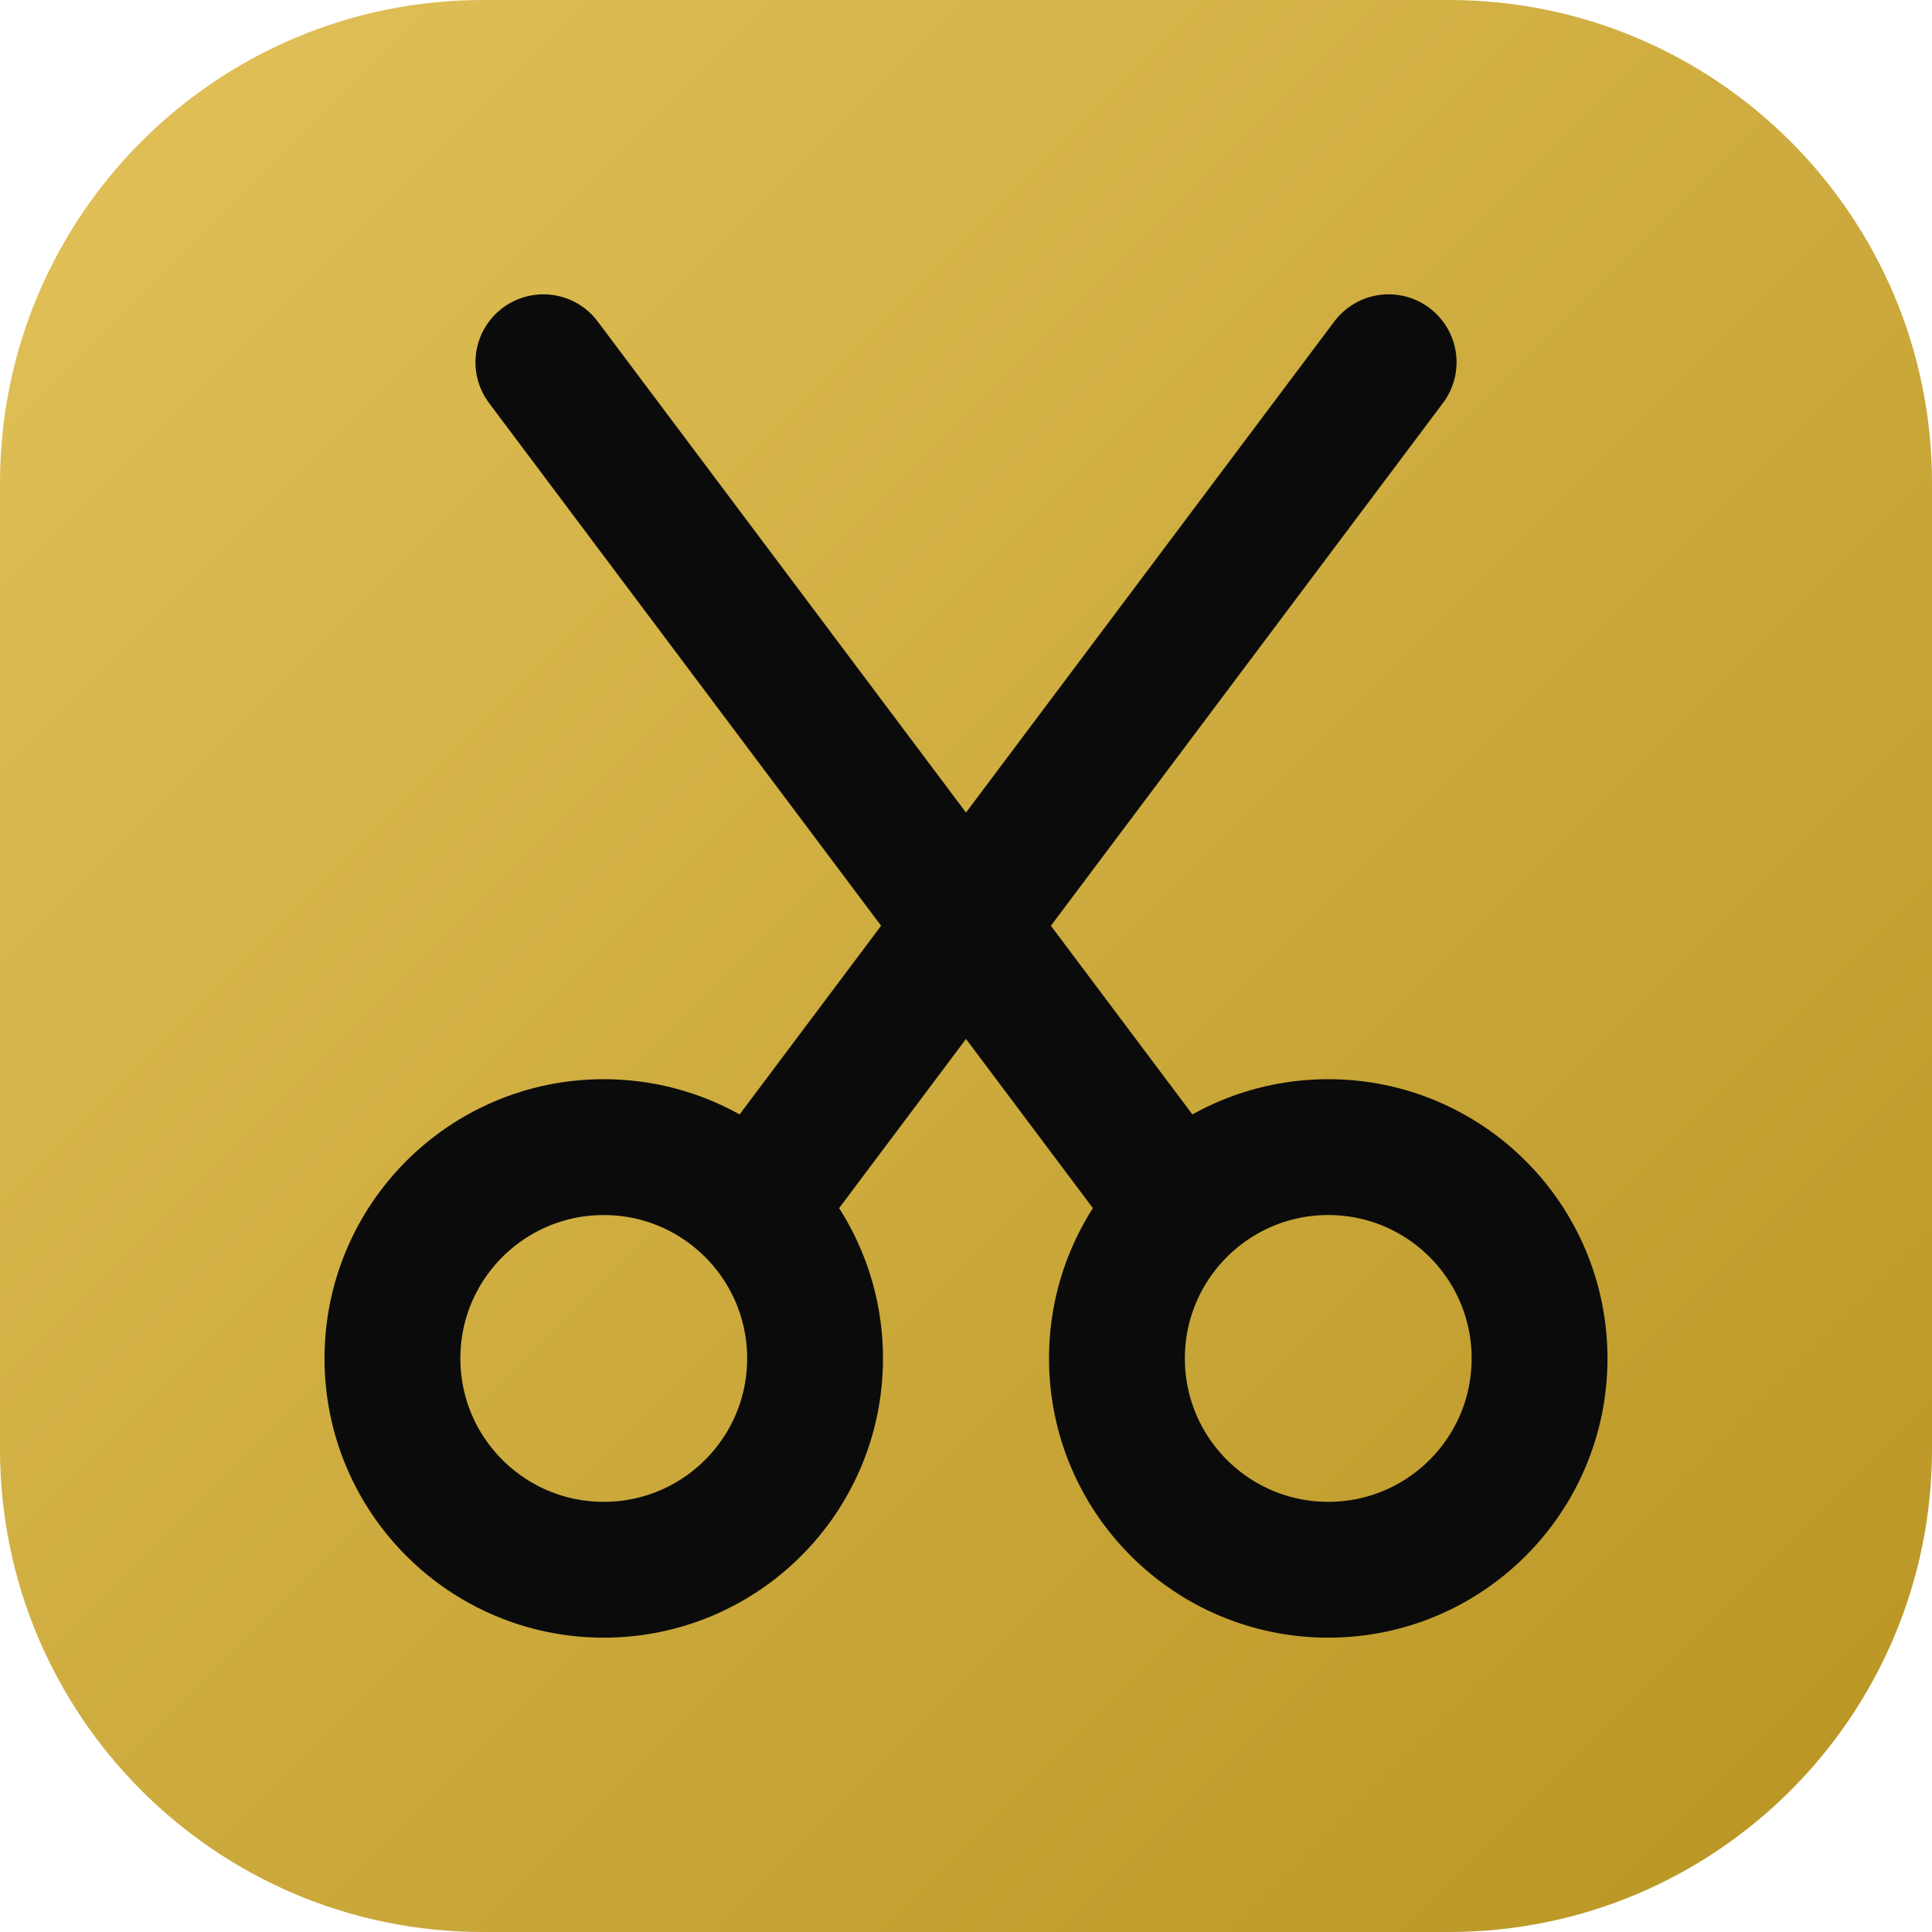
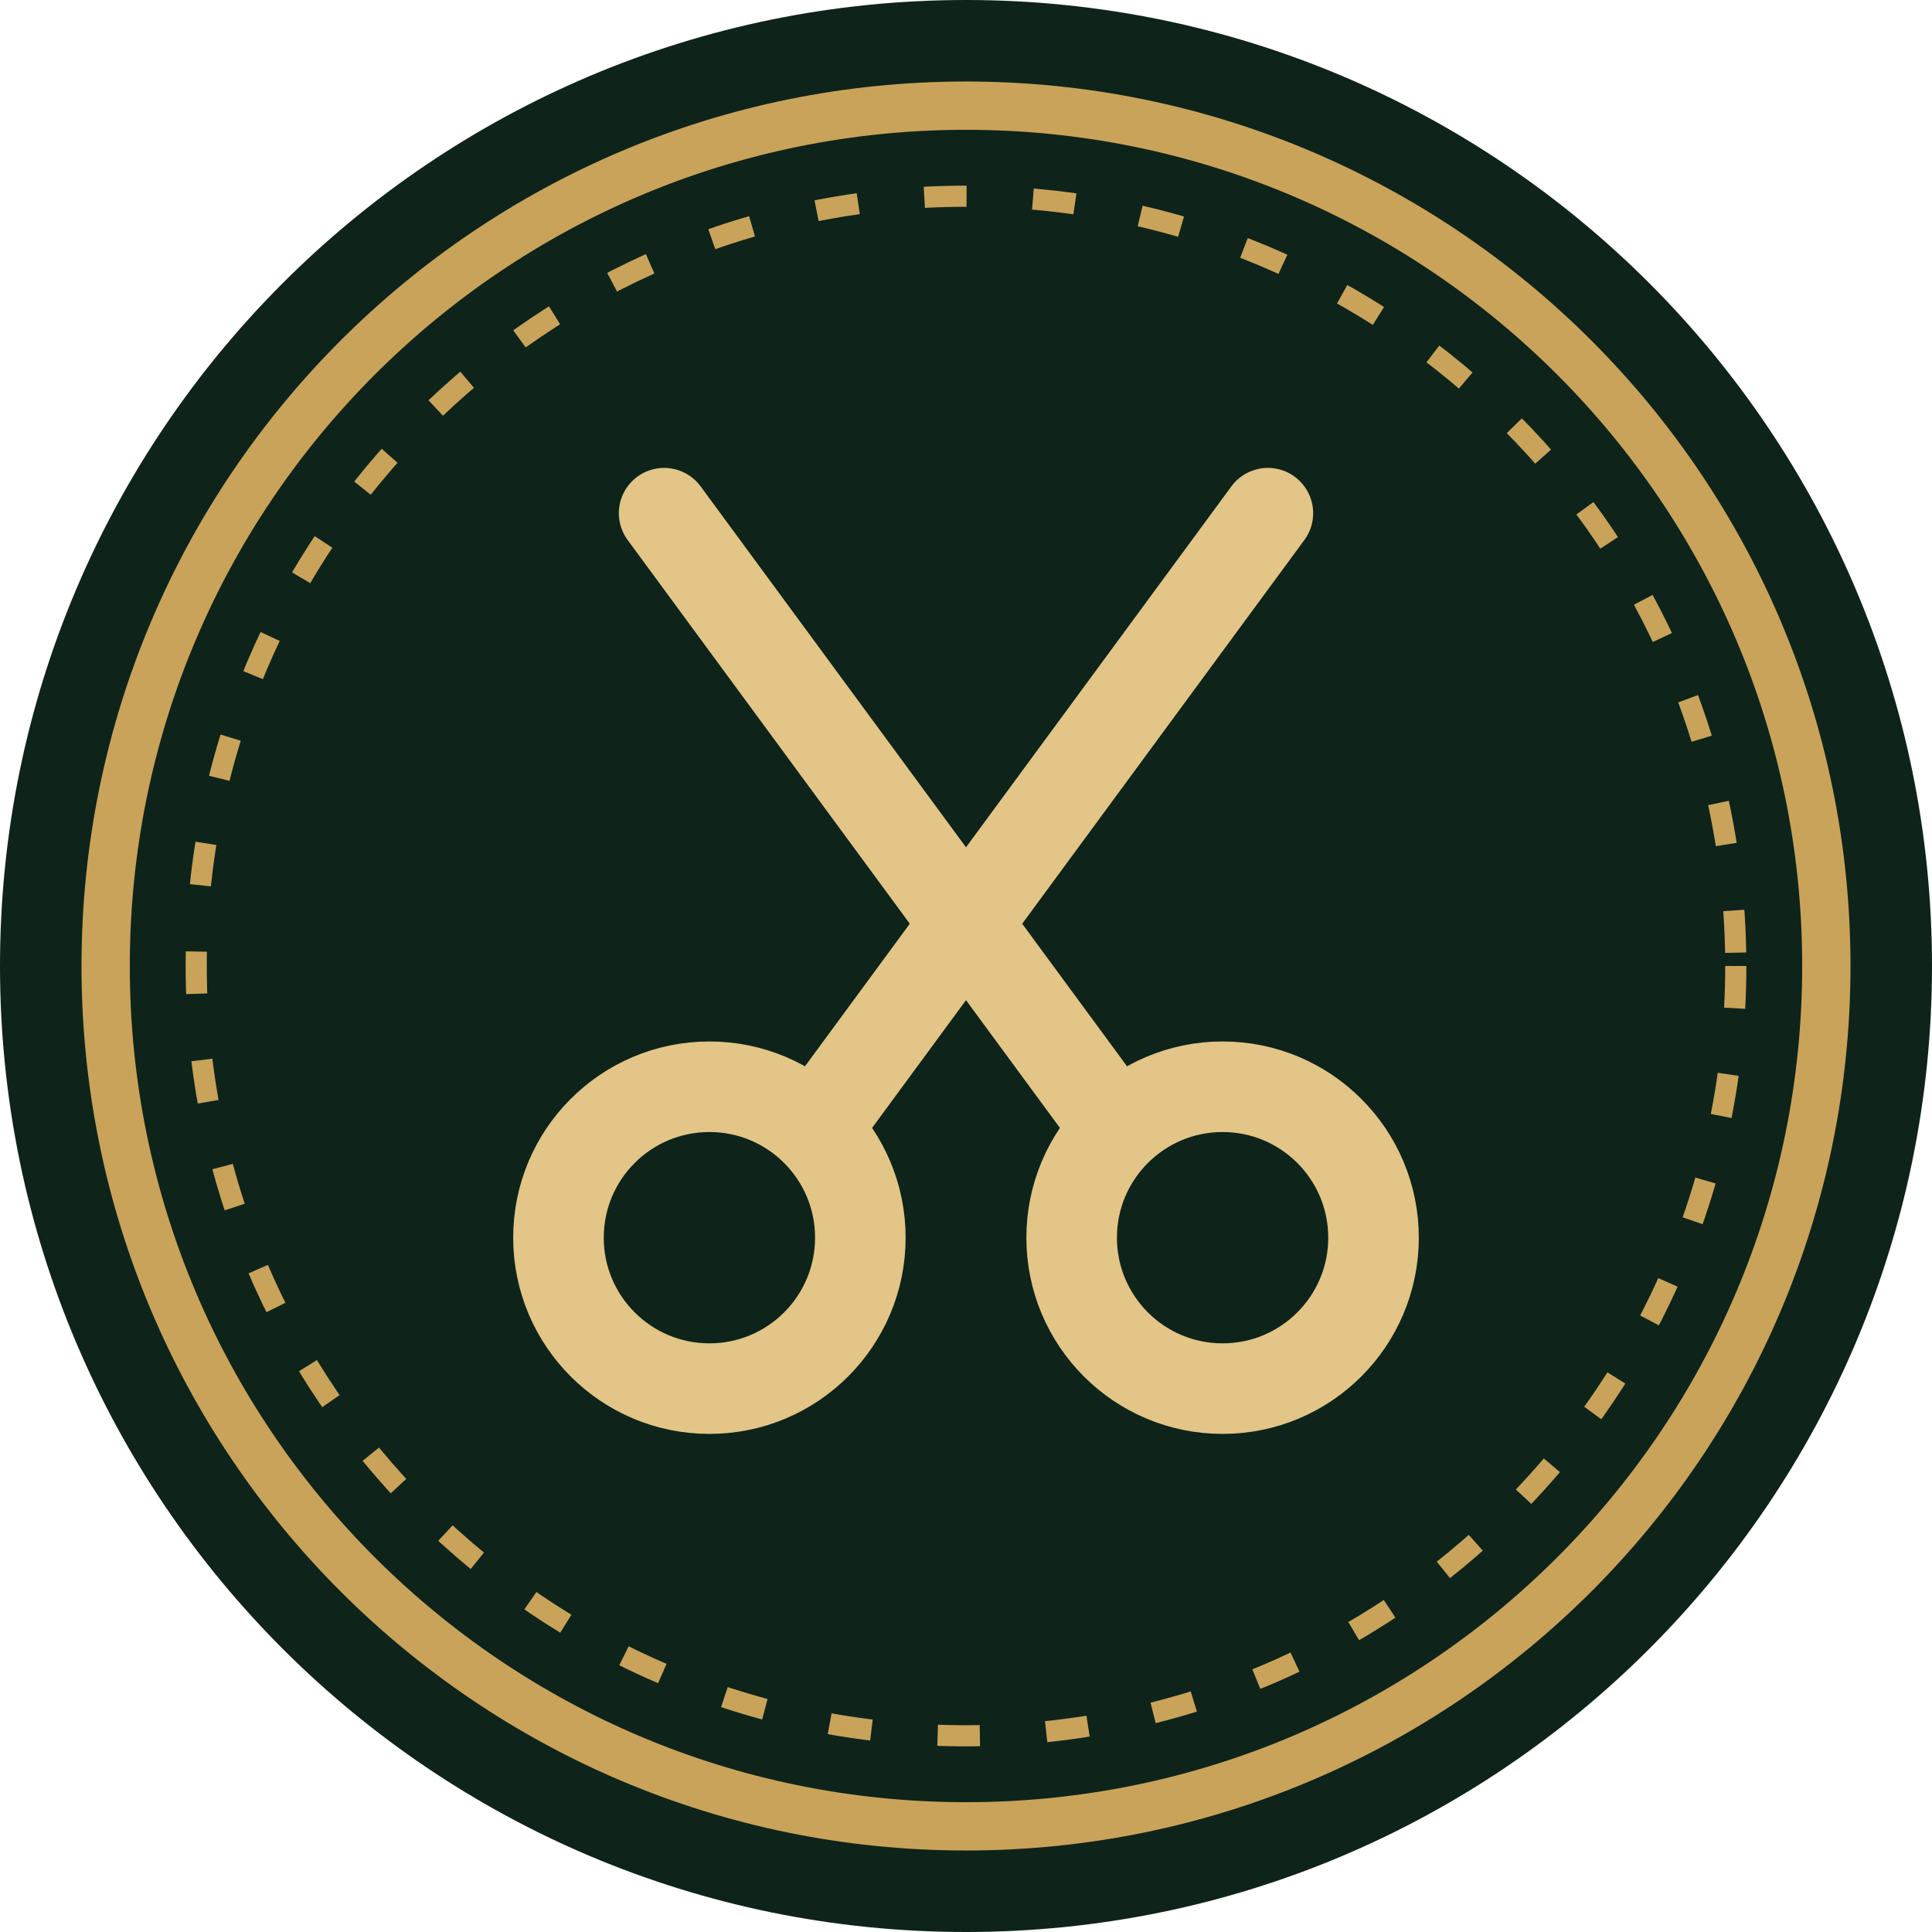
<svg xmlns="http://www.w3.org/2000/svg" viewBox="0 0 64 64">
-   <defs>
-     <linearGradient id="g" x1="0" y1="0" x2="1" y2="1">
-       <stop offset="0" stop-color="#e2c25a" />
-       <stop offset="1" stop-color="#b89422" />
-     </linearGradient>
-   </defs>
-   <rect width="64" height="64" rx="16" fill="url(#g)" />
-   <g fill="none" stroke="#0b0b0b" stroke-width="4.5" stroke-linecap="round">
-     <circle cx="20" cy="45" r="7" />
-     <circle cx="44" cy="45" r="7" />
-     <path d="M25 40 46 12M39 40 18 12" />
+   <circle cx="32" cy="32" r="32" fill="#0e241a" />
+   <circle cx="32" cy="32" r="28.5" fill="none" stroke="#c9a35a" stroke-width="1.6" />
+   <circle cx="32" cy="32" r="25.5" fill="none" stroke="#c9a35a" stroke-width=".7" stroke-dasharray="1.4 2.2" />
+   <g fill="none" stroke="#e2c587" stroke-width="3" stroke-linecap="round">
+     <circle cx="23.5" cy="41" r="5" />
+     <circle cx="40.5" cy="41" r="5" />
+     <path d="M27 37.4 42 17M37 37.4 22 17" />
  </g>
-   <circle cx="32" cy="31" r="2.6" fill="#0b0b0b" />
+   <circle cx="32" cy="30.6" r="1.8" fill="#e2c587" />
</svg>
